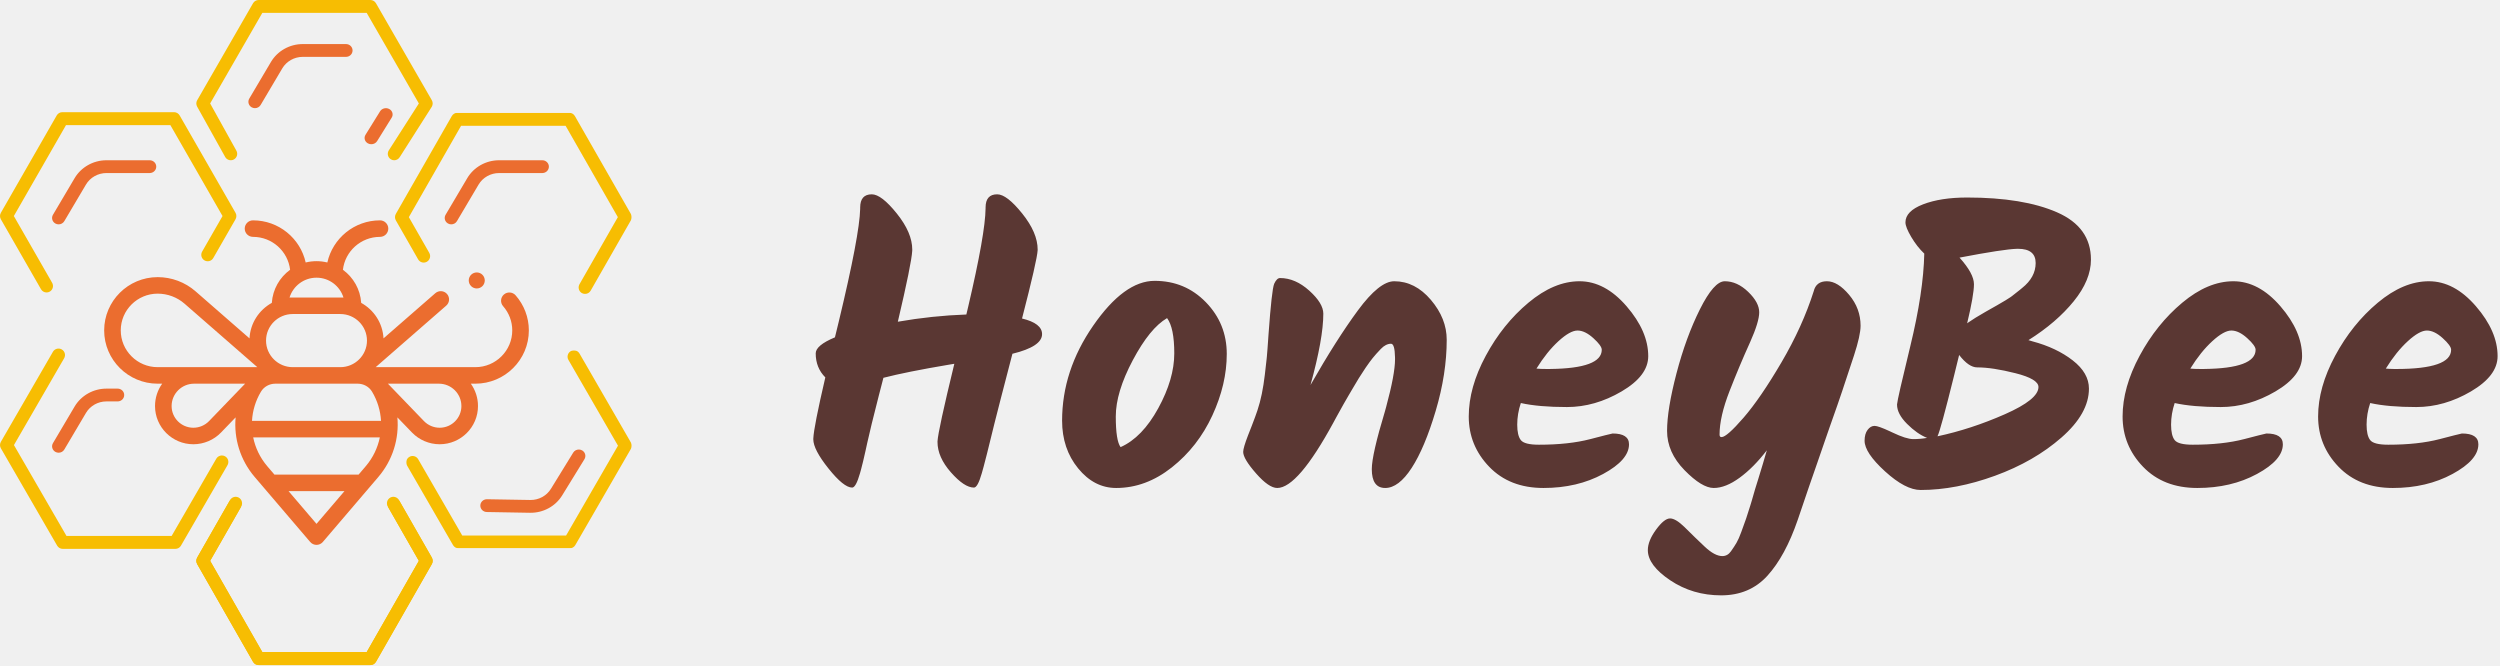
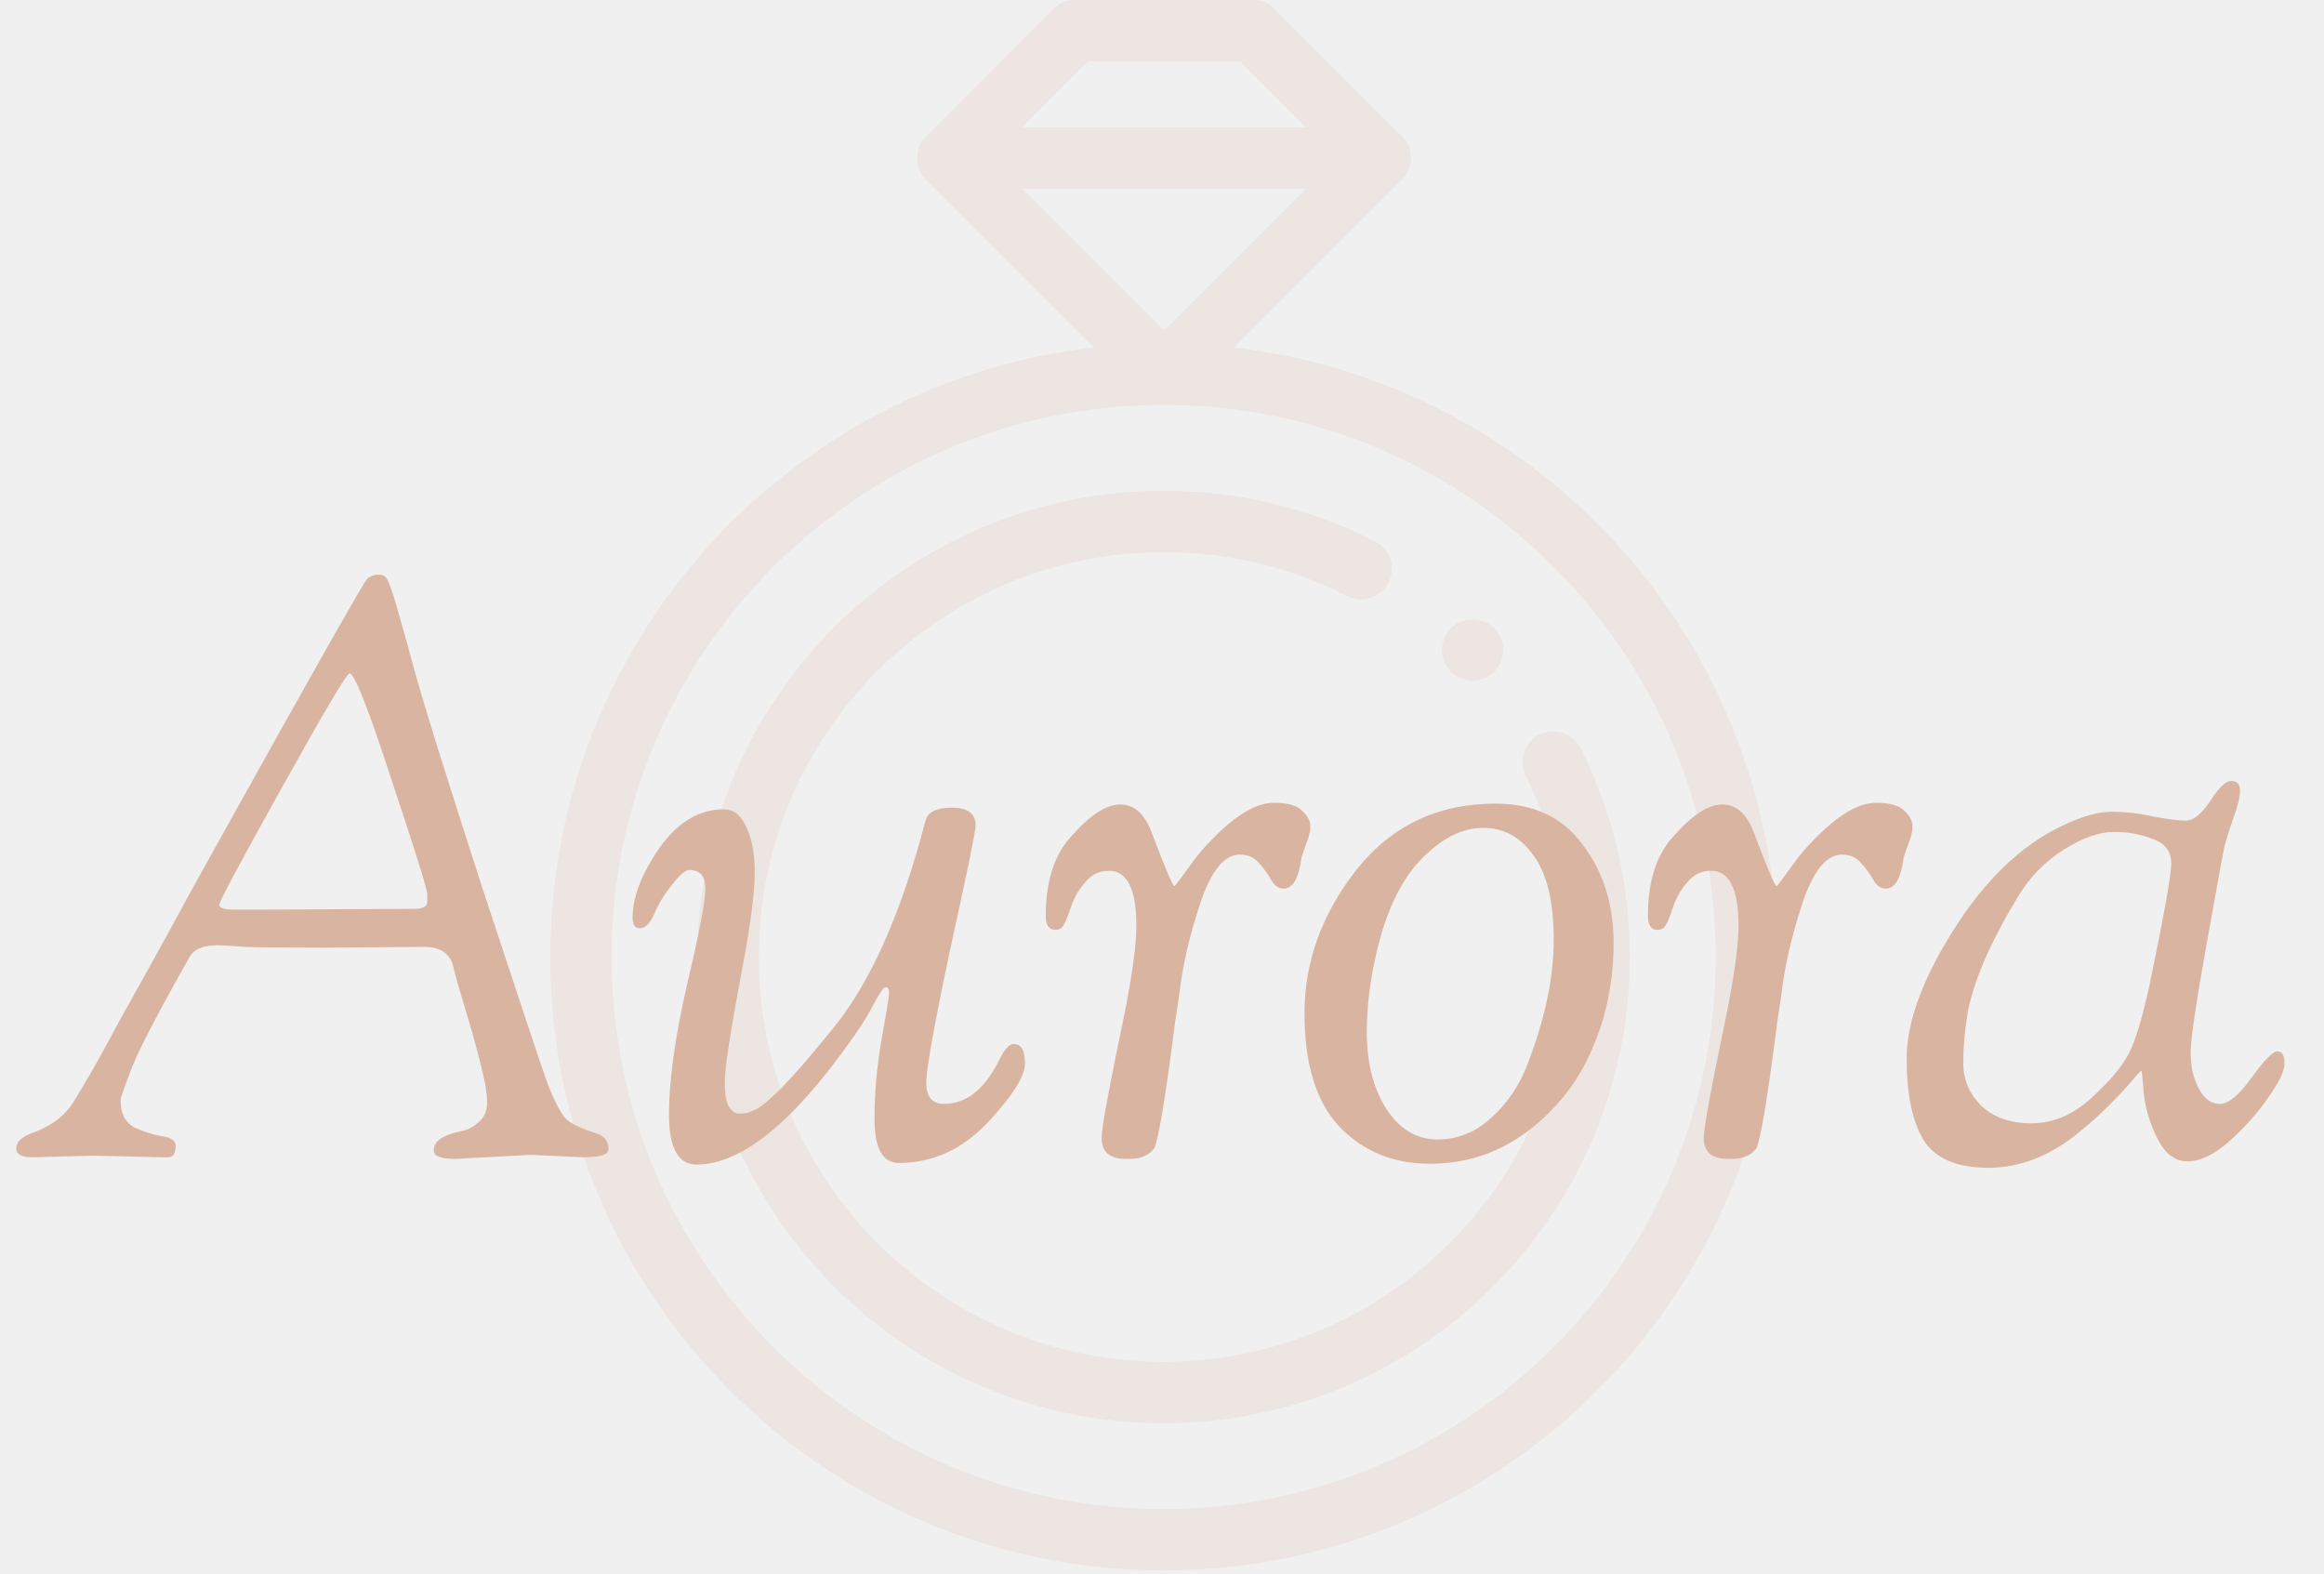
- <svg xmlns="http://www.w3.org/2000/svg" xmlns:xlink="http://www.w3.org/1999/xlink" width="624px" height="166px" viewBox="0 0 624 166" version="1.1">
-   <defs>
-     <polygon id="path-1" points="0.395 0.435 56.681 0.435 56.681 49.86 0.395 49.86" />
-     <polygon id="path-3" points="0.588 0.151 59.672 0.151 59.672 45.37 0.588 45.37" />
-   </defs>
-   <g id="Page-1" stroke="none" stroke-width="1" fill="none" fill-rule="evenodd">
-     <g id="Group-33-Copy-3">
-       <g id="Group">
-         <path d="M97.596,39.785 C96.828,39.341 96.567,38.359 97.01,37.59 L104.546,25.824 L91.524,3.214 L65.477,3.214 L52.453,25.824 L58.99,37.59 C59.432,38.359 59.171,39.341 58.403,39.785 C57.637,40.228 56.656,39.965 56.214,39.197 L49.215,26.628 C48.928,26.131 48.928,25.519 49.215,25.021 L63.163,0.803 C63.45,0.305 63.979,0 64.551,0 L92.449,0 C93.021,0 93.55,0.305 93.837,0.803 L107.786,25.021 C108.071,25.519 108.071,26.131 107.786,26.628 L99.786,39.197 C99.489,39.712 98.951,40 98.396,40 C98.125,40 97.85,39.931 97.596,39.785 Z" id="Fill-1" fill="#F7BD02" />
-         <path d="M63.634,27 C63.358,27 63.077,26.931 62.818,26.786 C62.035,26.346 61.768,25.369 62.22,24.606 L67.622,15.475 C69.254,12.714 72.297,11 75.563,11 L86.364,11 C87.267,11 88,11.714 88,12.596 C88,13.478 87.267,14.193 86.364,14.193 L75.563,14.193 C73.463,14.193 71.505,15.294 70.455,17.071 L65.052,26.202 C64.75,26.714 64.2,27 63.634,27" id="Fill-3" fill="#EB6D2F" />
-         <path d="M92.449,166 L64.551,166 C63.978,166 63.449,165.692 63.162,165.191 L49.214,140.795 C48.929,140.294 48.929,139.677 49.214,139.177 L57.235,125.147 C57.678,124.373 58.654,124.106 59.425,124.555 C60.191,125.001 60.454,125.992 60.012,126.766 L52.454,139.986 L65.476,162.763 L91.524,162.763 L104.546,139.986 L96.794,126.429 C96.352,125.654 96.615,124.665 97.381,124.218 C98.147,123.77 99.128,124.035 99.571,124.81 L107.786,139.177 C108.071,139.677 108.071,140.294 107.786,140.795 L93.837,165.191 C93.55,165.692 93.021,166 92.449,166" id="Fill-5" fill="#F7BD02" />
-         <path d="M92.677,36 C92.393,36 92.103,35.933 91.839,35.791 C91.036,35.359 90.762,34.403 91.225,33.657 L94.868,27.782 C95.331,27.034 96.358,26.778 97.16,27.21 C97.964,27.642 98.237,28.598 97.776,29.345 L94.131,35.219 C93.821,35.72 93.257,36 92.677,36" id="Fill-7" fill="#EB6D2F" />
-         <path d="M14.634,56 C14.358,56 14.077,55.931 13.818,55.786 C13.035,55.346 12.768,54.37 13.22,53.606 L18.622,44.473 C20.254,41.713 23.297,40 26.563,40 L37.364,40 C38.267,40 39,40.714 39,41.596 C39,42.478 38.267,43.193 37.364,43.193 L26.563,43.193 C24.463,43.193 22.505,44.294 21.455,46.069 L16.052,55.202 C15.75,55.714 15.2,56 14.634,56" id="Fill-9" fill="#EB6D2F" />
-         <g id="Group-13" transform="translate(101, 87)">
-           <mask id="mask-2" fill="white">
-             <use xlink:href="#path-1" />
-           </mask>
-           <g id="Clip-12" />
-           <path d="M41.212,49.86 L13.461,49.86 C12.891,49.86 12.364,49.557 12.079,49.063 L0.609,29.207 C0.169,28.443 0.429,27.469 1.193,27.028 C1.953,26.588 2.929,26.849 3.371,27.613 L14.381,46.672 L40.292,46.672 L53.247,24.245 L40.874,2.827 C40.434,2.063 40.695,1.09 41.458,0.65 C42.221,0.207 43.196,0.471 43.637,1.233 L56.469,23.448 C56.753,23.942 56.753,24.55 56.469,25.042 L42.593,49.063 C42.308,49.557 41.781,49.86 41.212,49.86" id="Fill-11" fill="#F7BD02" mask="url(#mask-2)" />
-         </g>
-         <path d="M120.818,127.786 C120.035,127.345 119.768,126.368 120.22,125.605 L125.622,116.473 C127.254,113.713 130.297,112 133.561,112 L144.364,112 C145.267,112 146,112.714 146,113.596 C146,114.478 145.267,115.193 144.364,115.193 L133.561,115.193 C131.461,115.193 129.505,116.295 128.455,118.07 L123.052,127.202 C122.75,127.714 122.2,128 121.634,128 C121.358,128 121.075,127.931 120.818,127.786 Z" id="Fill-16" fill="#EB6D2F" transform="translate(133, 120) rotate(-179) translate(-133, -120) " />
-         <path d="M13.818,112.786 C13.035,112.346 12.768,111.369 13.22,110.606 L18.622,101.475 C20.254,98.714 23.297,97 26.563,97 L29.364,97 C30.267,97 31,97.714 31,98.596 C31,99.478 30.267,100.193 29.364,100.193 L26.563,100.193 C24.463,100.193 22.505,101.294 21.455,103.071 L16.052,112.202 C15.75,112.714 15.2,113 14.634,113 C14.358,113 14.077,112.931 13.818,112.786 Z" id="Fill-18" fill="#EB6D2F" />
-         <g id="Group-22" transform="translate(98, 28)">
-           <mask id="mask-4" fill="white">
-             <use xlink:href="#path-3" />
-           </mask>
-           <g id="Clip-21" />
-           <path d="M48.031,45.37 C47.759,45.37 47.483,45.301 47.23,45.153 C46.461,44.706 46.199,43.715 46.642,42.939 L56.214,26.199 L43.173,3.393 L17.089,3.393 L4.048,26.199 L9.145,35.113 C9.588,35.889 9.326,36.879 8.557,37.328 C7.785,37.774 6.807,37.508 6.364,36.734 L0.804,27.009 C0.516,26.507 0.516,25.89 0.804,25.389 L14.773,0.962 C15.058,0.461 15.59,0.151 16.163,0.151 L44.099,0.151 C44.674,0.151 45.204,0.461 45.489,0.962 L59.458,25.389 C59.744,25.89 59.744,26.507 59.458,27.009 L49.422,44.56 C49.125,45.08 48.586,45.37 48.031,45.37" id="Fill-20" fill="#F7BD02" mask="url(#mask-4)" />
-         </g>
-         <path d="M112.634,56 C112.358,56 112.075,55.931 111.818,55.786 C111.035,55.346 110.768,54.369 111.22,53.606 L116.622,44.475 C118.254,41.714 121.297,40 124.561,40 L135.364,40 C136.267,40 137,40.715 137,41.596 C137,42.478 136.267,43.193 135.364,43.193 L124.561,43.193 C122.461,43.193 120.505,44.296 119.455,46.071 L114.052,55.202 C113.75,55.714 113.2,56 112.634,56" id="Fill-23" fill="#EB6D2F" />
-         <path d="M92.449,166 L64.551,166 C63.978,166 63.449,165.692 63.162,165.191 L49.214,140.795 C48.929,140.294 48.929,139.677 49.214,139.177 L57.428,124.81 C57.87,124.035 58.848,123.77 59.619,124.218 C60.385,124.665 60.648,125.654 60.206,126.429 L52.454,139.986 L65.476,162.763 L91.524,162.763 L104.546,139.986 L96.988,126.766 C96.546,125.992 96.807,125.001 97.575,124.555 C98.341,124.106 99.321,124.373 99.765,125.147 L107.786,139.177 C108.071,139.677 108.071,140.294 107.786,140.795 L93.837,165.191 C93.55,165.692 93.021,166 92.449,166" id="Fill-25" fill="#F7BD02" />
-         <path d="M43.768,137 L15.666,137 C15.088,137 14.555,136.694 14.266,136.194 L0.216,111.894 C-0.072,111.395 -0.072,110.781 0.216,110.281 L13.21,87.808 C13.656,87.037 14.639,86.769 15.416,87.218 C16.188,87.663 16.452,88.648 16.008,89.42 L3.479,111.087 L16.598,133.775 L42.837,133.775 L53.987,114.494 C54.432,113.722 55.417,113.457 56.193,113.902 C56.964,114.349 57.229,115.334 56.784,116.106 L45.167,136.194 C44.878,136.694 44.345,137 43.768,137" id="Fill-27" fill="#F7BD02" />
-         <path d="M11.626,73 C11.071,73 10.532,72.711 10.236,72.194 L0.214,54.728 C-0.071,54.228 -0.071,53.614 0.214,53.115 L14.163,28.806 C14.448,28.308 14.977,28 15.551,28 L43.448,28 C44.02,28 44.55,28.308 44.836,28.806 L58.785,53.115 C59.072,53.614 59.072,54.228 58.785,54.728 L53.232,64.405 C52.788,65.176 51.81,65.441 51.042,64.997 C50.275,64.55 50.013,63.565 50.456,62.792 L55.545,53.922 L42.523,31.226 L16.476,31.226 L3.454,53.922 L13.012,70.581 C13.455,71.353 13.193,72.339 12.425,72.784 C12.172,72.931 11.896,73 11.626,73" id="Fill-31" fill="#F7BD02" />
-       </g>
-       <g id="bee" transform="translate(26, 55)" fill="#EB6D2F" fill-rule="nonzero">
-         <path d="M106,27.469 C106,24.242 104.825,21.13 102.691,18.707 C101.937,17.85 100.629,17.765 99.769,18.515 C98.909,19.266 98.823,20.569 99.577,21.425 C101.049,23.096 101.859,25.243 101.859,27.469 C101.859,32.528 97.727,36.643 92.647,36.643 L67.772,36.643 L85.381,21.285 C86.242,20.535 86.328,19.233 85.575,18.376 C84.822,17.52 83.514,17.433 82.653,18.184 L69.724,29.459 C69.529,25.645 67.328,22.349 64.154,20.599 C63.935,17.209 62.188,14.229 59.592,12.335 C60.126,7.719 64.072,4.123 68.847,4.123 C69.991,4.123 70.918,3.2 70.918,2.062 C70.918,0.923 69.991,0 68.847,0 C62.42,0 57.034,4.51 55.705,10.518 C54.838,10.302 53.933,10.186 53,10.186 C52.068,10.186 51.162,10.302 50.296,10.518 C48.966,4.51 43.58,0 37.153,0 C36.01,0 35.083,0.923 35.083,2.062 C35.083,3.2 36.01,4.123 37.153,4.123 C41.929,4.123 45.875,7.719 46.409,12.335 C43.812,14.229 42.065,17.209 41.846,20.599 C38.672,22.35 36.471,25.645 36.276,29.459 L22.806,17.711 C20.189,15.429 16.832,14.172 13.353,14.172 C5.99,14.172 0,20.137 0,27.469 C0,34.801 5.99,40.766 13.353,40.766 L14.478,40.766 C13.356,42.348 12.694,44.276 12.694,46.355 C12.694,51.611 16.987,55.886 22.264,55.886 C24.857,55.886 27.374,54.818 29.169,52.955 L32.812,49.176 C32.342,54.447 33.958,59.826 37.561,64.044 L51.423,80.274 C51.817,80.735 52.393,81 53,81 C53.607,81 54.184,80.735 54.577,80.274 L68.439,64.044 C72.042,59.826 73.658,54.447 73.188,49.176 L76.831,52.955 C78.626,54.818 81.143,55.886 83.736,55.886 C89.013,55.886 93.307,51.611 93.307,46.355 C93.307,44.275 92.645,42.348 91.523,40.766 L92.647,40.766 C100.01,40.766 106,34.801 106,27.469 Z M63.285,40.766 C64.758,40.766 66.129,41.531 66.865,42.762 C68.221,45.031 68.959,47.535 69.102,50.054 L36.898,50.054 C37.041,47.535 37.779,45.031 39.135,42.762 C39.871,41.531 41.243,40.766 42.715,40.766 L63.285,40.766 L63.285,40.766 Z M46.271,19.258 C47.158,16.395 49.839,14.31 53,14.31 C56.161,14.31 58.842,16.395 59.728,19.258 L46.271,19.258 Z M47.062,23.381 L58.938,23.381 C62.61,23.381 65.597,26.355 65.597,30.012 C65.597,33.668 62.61,36.643 58.938,36.643 L47.062,36.643 C43.39,36.643 40.403,33.668 40.403,30.012 C40.403,26.356 43.39,23.381 47.062,23.381 Z M4.141,27.469 C4.141,22.411 8.273,18.295 13.353,18.295 C15.828,18.295 18.216,19.19 20.077,20.813 L38.228,36.643 L13.353,36.643 C8.273,36.643 4.141,32.528 4.141,27.469 Z M26.182,50.1 C25.163,51.157 23.735,51.763 22.264,51.763 C19.27,51.763 16.834,49.337 16.834,46.355 C16.834,43.274 19.352,40.766 22.447,40.766 L35.178,40.766 L26.182,50.1 Z M53,75.756 L46.024,67.589 L59.976,67.589 L53,75.756 Z M65.285,61.373 L63.498,63.465 L42.502,63.465 L40.715,61.373 C38.908,59.257 37.728,56.774 37.196,54.177 L68.804,54.177 C68.272,56.774 67.092,59.257 65.285,61.373 Z M89.166,46.355 C89.166,49.337 86.73,51.763 83.736,51.763 C82.265,51.763 80.837,51.157 79.818,50.1 L70.822,40.766 L83.553,40.766 C86.648,40.766 89.166,43.274 89.166,46.355 Z" id="XMLID_503_" />
-         <path d="M93,17 C93.528,17 94.042,16.786 94.414,16.414 C94.788,16.042 95,15.526 95,15 C95,14.474 94.788,13.958 94.414,13.586 C94.042,13.214 93.528,13 93,13 C92.474,13 91.958,13.214 91.586,13.586 C91.214,13.958 91,14.474 91,15 C91,15.526 91.214,16.042 91.586,16.414 C91.958,16.786 92.474,17 93,17 Z" id="XMLID_1014_" />
-       </g>
-       <path d="M212.7,121.7 C211.3,121.7 209.333,120.117 206.8,116.95 C204.267,113.783 203,111.35 203,109.65 L203.005,109.434 C203.08,107.541 204.078,102.463 206,94.2 C204.4,92.6 203.6,90.6 203.6,88.2 C203.6,86.867 205.2,85.533 208.4,84.2 L209.38,80.172 C212.822,65.857 214.594,56.527 214.695,52.181 L214.7,51.8 C214.7,49.6 215.667,48.5 217.6,48.5 C219.2,48.5 221.283,50.1 223.85,53.3 C226.417,56.5 227.7,59.5 227.7,62.3 L227.69,62.619 C227.57,64.743 226.374,70.637 224.1,80.3 C229.833,79.3 235.533,78.7 241.2,78.5 L241.668,76.524 C244.505,64.437 245.949,56.27 245.999,52.024 L246,51.8 C246,49.6 246.967,48.5 248.9,48.5 C250.5,48.5 252.583,50.1 255.15,53.3 C257.717,56.5 259,59.5 259,62.3 L258.995,62.46 C258.909,64.101 257.61,69.78 255.1,79.5 C258.433,80.3 260.1,81.6 260.1,83.4 C260.1,85.467 257.633,87.1 252.7,88.3 L249.725,99.763 C249.072,102.297 248.564,104.291 248.201,105.743 L246.35,113.25 L246.35,113.25 C246.075,114.375 245.791,115.472 245.497,116.541 L245.043,118.165 C244.367,120.522 243.719,121.7 243.1,121.7 C241.5,121.7 239.583,120.433 237.35,117.9 C235.117,115.367 234,112.833 234,110.3 L234.004,110.145 C234.09,108.416 235.489,101.967 238.2,90.8 L236.738,91.044 C229.779,92.217 224.367,93.302 220.5,94.3 L219.344,98.77 C217.959,104.169 216.995,108.117 216.451,110.613 L216.016,112.608 C215.587,114.54 215.223,116.055 214.924,117.154 L214.643,118.165 C213.967,120.522 213.319,121.7 212.7,121.7 Z M279.7,111.6 C283.3,110 286.433,106.767 289.1,101.9 C291.767,97.033 293.1,92.467 293.1,88.2 C293.1,83.933 292.5,81 291.3,79.4 C288.433,81.067 285.583,84.567 282.75,89.9 C279.917,95.233 278.5,99.917 278.5,103.95 C278.5,107.983 278.9,110.533 279.7,111.6 Z M265.1,105 C265.1,96.667 267.683,88.767 272.85,81.3 C278.017,73.833 283.133,70.1 288.2,70.1 C293.267,70.1 297.533,71.883 301,75.45 C304.467,79.017 306.2,83.317 306.2,88.35 C306.2,93.383 305,98.5 302.6,103.7 C300.2,108.9 296.833,113.217 292.5,116.65 C288.167,120.083 283.533,121.8 278.6,121.8 C274.933,121.8 271.767,120.167 269.1,116.9 C266.433,113.633 265.1,109.667 265.1,105 Z M348,70.2 C351.467,70.2 354.517,71.75 357.15,74.85 C359.783,77.95 361.1,81.267 361.1,84.8 C361.1,90.467 360.183,96.383 358.35,102.55 C356.517,108.717 354.517,113.467 352.35,116.8 C350.183,120.133 347.983,121.8 345.75,121.8 C343.517,121.8 342.4,120.233 342.4,117.1 C342.4,114.7 343.5,109.867 345.7,102.6 L345.994,101.528 C347.465,96.085 348.2,92.142 348.2,89.7 L348.195,89.163 C348.151,86.921 347.819,85.8 347.2,85.8 C346.333,85.8 345.483,86.233 344.65,87.1 C343.817,87.967 343.133,88.733 342.6,89.4 C342.126,89.993 341.586,90.73 340.98,91.612 L340.75,91.95 C340.15,92.836 339.623,93.648 339.17,94.387 L337.704,96.843 L337.704,96.843 L336.608,98.702 C336.113,99.547 335.692,100.277 335.344,100.893 L333.824,103.63 C333.688,103.877 333.547,104.133 333.4,104.4 L332.856,105.408 C326.915,116.336 322.229,121.8 318.8,121.8 C317.4,121.8 315.633,120.583 313.5,118.15 C311.367,115.717 310.3,113.933 310.3,112.8 C310.3,112.13 310.703,110.752 311.509,108.666 L312.425,106.331 C313.05,104.719 313.525,103.425 313.85,102.45 C314.283,101.15 314.65,99.767 314.95,98.3 C315.25,96.833 315.5,95.25 315.7,93.55 L316.15,89.6 L316.15,89.6 L316.212,88.976 C316.262,88.441 316.315,87.79 316.372,87.022 L316.632,83.338 C317.165,75.993 317.63,71.833 318.026,70.856 L318.05,70.8 C318.483,69.867 318.967,69.4 319.5,69.4 C322.033,69.4 324.467,70.45 326.8,72.55 C329.133,74.65 330.3,76.567 330.3,78.3 C330.3,82.433 329.233,88.367 327.1,96.1 C331.433,88.5 335.383,82.283 338.95,77.45 C342.517,72.617 345.533,70.2 348,70.2 Z M411.4,88.9 C411.4,92.167 409.183,95.1 404.75,97.7 C400.317,100.3 395.767,101.6 391.1,101.6 C386.433,101.6 382.6,101.267 379.6,100.6 C379,102.4 378.7,104.2 378.7,106 C378.7,107.8 379,109.083 379.6,109.85 C380.2,110.617 381.7,111 384.1,111 C389.1,111 393.383,110.533 396.95,109.6 L400.646,108.643 C401.807,108.348 402.425,108.2 402.5,108.2 C405.233,108.2 406.6,109.1 406.6,110.9 C406.6,113.5 404.45,115.967 400.15,118.3 C395.85,120.633 390.883,121.8 385.25,121.8 C379.617,121.8 375.1,120.033 371.7,116.5 C368.3,112.967 366.6,108.783 366.6,103.95 C366.6,99.117 368.017,94.067 370.85,88.8 C373.683,83.533 377.233,79.117 381.5,75.55 C385.767,71.983 390.017,70.2 394.25,70.2 C398.483,70.2 402.4,72.283 406,76.45 C409.6,80.617 411.4,84.767 411.4,88.9 Z M399.8,87.3 C399.8,86.633 399.1,85.667 397.7,84.4 C396.3,83.133 394.983,82.5 393.75,82.5 C392.517,82.5 390.933,83.383 389,85.15 C387.067,86.917 385.233,89.2 383.5,92 C384.1,92.067 384.967,92.1 386.1,92.1 L386.998,92.095 C395.533,91.992 399.8,90.393 399.8,87.3 Z M456,70.2 C457.8,70.2 459.65,71.333 461.55,73.6 C463.45,75.867 464.4,78.433 464.4,81.3 C464.4,82.9 463.847,85.391 462.741,88.773 L460.254,96.277 L459.852,97.501 C459.506,98.545 459.075,99.804 458.559,101.278 L456.705,106.543 C456.323,107.634 455.958,108.686 455.609,109.698 L453.578,115.579 L451.552,121.41 C450.524,124.385 449.573,127.182 448.7,129.8 C446.633,135.8 444.117,140.433 441.15,143.7 C438.183,146.967 434.333,148.6 429.6,148.6 C424.867,148.6 420.633,147.35 416.9,144.85 C413.167,142.35 411.3,139.833 411.3,137.3 C411.3,135.767 411.983,134.067 413.35,132.2 C414.717,130.333 415.883,129.4 416.85,129.4 C417.768,129.4 418.957,130.107 420.417,131.521 L420.65,131.75 C422.217,133.317 423.833,134.883 425.5,136.45 C427.167,138.017 428.633,138.8 429.9,138.8 C430.767,138.8 431.483,138.4 432.05,137.6 C432.617,136.8 433.083,136.083 433.45,135.45 C433.817,134.817 434.2,133.95 434.6,132.85 L435.7,129.8 L435.888,129.261 C436.181,128.408 436.518,127.355 436.9,126.1 L437.238,124.981 C437.563,123.894 437.85,122.9 438.1,122 L438.806,119.741 C439.64,117.047 440.371,114.6 441,112.4 C438.8,115.267 436.533,117.55 434.2,119.25 C431.867,120.95 429.717,121.8 427.75,121.8 C425.783,121.8 423.35,120.317 420.45,117.35 C417.55,114.383 416.1,111.117 416.1,107.55 C416.1,103.983 416.883,99.2 418.45,93.2 C420.017,87.2 421.967,81.867 424.3,77.2 C426.633,72.533 428.7,70.2 430.5,70.2 C432.567,70.2 434.517,71.083 436.35,72.85 C438.183,74.617 439.1,76.317 439.1,77.95 C439.1,79.523 438.343,82.008 436.828,85.404 L436.65,85.8 C435.017,89.4 433.367,93.333 431.7,97.6 C430.033,101.867 429.2,105.5 429.2,108.5 C429.2,108.9 429.367,109.1 429.7,109.1 C430.567,109.1 432.4,107.483 435.2,104.25 C438,101.017 441.15,96.417 444.65,90.45 C448.15,84.483 450.833,78.567 452.7,72.7 C453.1,71.033 454.2,70.2 456,70.2 Z M491,49.3 C500.333,49.3 507.817,50.533 513.45,53 C519.083,55.467 521.9,59.4 521.9,64.8 C521.9,68.2 520.467,71.667 517.6,75.2 C514.733,78.733 510.967,81.967 506.3,84.9 L507.3,85.2 C511.3,86.267 514.65,87.85 517.35,89.95 C520.05,92.05 521.4,94.4 521.4,97 C521.4,101.133 519.117,105.2 514.55,109.2 C509.983,113.2 504.45,116.383 497.95,118.75 C491.45,121.117 485.267,122.3 479.4,122.3 C476.867,122.3 473.9,120.75 470.5,117.65 C467.1,114.55 465.4,112 465.4,110 C465.4,108.867 465.65,107.967 466.15,107.3 C466.65,106.633 467.233,106.3 467.9,106.3 C468.509,106.3 469.798,106.759 471.769,107.676 L472.35,107.95 C474.65,109.05 476.383,109.6 477.55,109.6 C478.717,109.6 479.867,109.5 481,109.3 C479.333,108.633 477.667,107.467 476,105.8 C474.333,104.133 473.5,102.533 473.5,101 L473.504,100.914 C473.579,99.988 474.677,95.166 476.8,86.45 C479,77.417 480.167,69.7 480.3,63.3 C479.1,62.167 478.017,60.783 477.05,59.15 C476.083,57.517 475.6,56.3 475.6,55.5 C475.6,53.633 477.067,52.133 480,51 C482.933,49.867 486.6,49.3 491,49.3 Z M557.45,70.2 C561.683,70.2 565.6,72.283 569.2,76.45 C572.8,80.617 574.6,84.767 574.6,88.9 C574.6,92.167 572.383,95.1 567.95,97.7 C563.517,100.3 558.967,101.6 554.3,101.6 C549.633,101.6 545.8,101.267 542.8,100.6 C542.2,102.4 541.9,104.2 541.9,106 C541.9,107.8 542.2,109.083 542.8,109.85 C543.4,110.617 544.9,111 547.3,111 C552.3,111 556.583,110.533 560.15,109.6 L563.846,108.643 C565.007,108.348 565.625,108.2 565.7,108.2 C568.433,108.2 569.8,109.1 569.8,110.9 C569.8,113.5 567.65,115.967 563.35,118.3 C559.05,120.633 554.083,121.8 548.45,121.8 C542.817,121.8 538.3,120.033 534.9,116.5 C531.5,112.967 529.8,108.783 529.8,103.95 C529.8,99.117 531.217,94.067 534.05,88.8 C536.883,83.533 540.433,79.117 544.7,75.55 C548.967,71.983 553.217,70.2 557.45,70.2 Z M606.25,70.2 C610.483,70.2 614.4,72.283 618,76.45 C621.6,80.617 623.4,84.767 623.4,88.9 C623.4,92.167 621.183,95.1 616.75,97.7 C612.317,100.3 607.767,101.6 603.1,101.6 C598.433,101.6 594.6,101.267 591.6,100.6 C591,102.4 590.7,104.2 590.7,106 C590.7,107.8 591,109.083 591.6,109.85 C592.2,110.617 593.7,111 596.1,111 C601.1,111 605.383,110.533 608.95,109.6 L612.646,108.643 C613.807,108.348 614.425,108.2 614.5,108.2 C617.233,108.2 618.6,109.1 618.6,110.9 C618.6,113.5 616.45,115.967 612.15,118.3 C607.85,120.633 602.883,121.8 597.25,121.8 C591.617,121.8 587.1,120.033 583.7,116.5 C580.3,112.967 578.6,108.783 578.6,103.95 C578.6,99.117 580.017,94.067 582.85,88.8 C585.683,83.533 589.233,79.117 593.5,75.55 C597.767,71.983 602.017,70.2 606.25,70.2 Z M489,88.6 L487.719,93.823 C485.482,102.856 484.109,107.882 483.6,108.9 C489.2,107.7 494.8,105.867 500.4,103.4 C506,100.933 508.8,98.667 508.8,96.6 C508.8,95.267 506.883,94.117 503.05,93.15 C499.217,92.183 496.033,91.7 493.5,91.7 C492.1,91.7 490.6,90.667 489,88.6 Z M556.95,82.5 C555.717,82.5 554.133,83.383 552.2,85.15 C550.267,86.917 548.433,89.2 546.7,92 C547.3,92.067 548.167,92.1 549.3,92.1 L550.198,92.095 C558.733,91.992 563,90.393 563,87.3 C563,86.633 562.3,85.667 560.9,84.4 C559.5,83.133 558.183,82.5 556.95,82.5 Z M605.75,82.5 C604.517,82.5 602.933,83.383 601,85.15 C599.067,86.917 597.233,89.2 595.5,92 C595.98,92.053 596.631,92.085 597.452,92.096 L597.452,92.096 L598.1,92.1 C607.233,92.1 611.8,90.5 611.8,87.3 C611.8,86.633 611.1,85.667 609.7,84.4 C608.3,83.133 606.983,82.5 605.75,82.5 Z M503.7,62.1 L503.408,62.104 C501.195,62.167 496.426,62.899 489.1,64.3 C491.5,66.967 492.7,69.183 492.7,70.95 C492.7,72.717 492.133,75.967 491,80.7 L491.327,80.461 C492.261,79.799 493.678,78.923 495.58,77.835 L498.492,76.185 C500.199,75.208 501.318,74.53 501.85,74.15 L502.221,73.879 C502.743,73.49 503.376,72.99 504.121,72.379 L504.7,71.9 C506.967,70.1 508.1,68.017 508.1,65.65 C508.1,63.283 506.633,62.1 503.7,62.1 Z" id="HoneyBee" fill="#5A3733" fill-rule="nonzero" />
-     </g>
-   </g>
+ <svg xmlns="http://www.w3.org/2000/svg" width="718" height="486" viewBox="0 0 718 486" fill="none">
+   <path d="M488.323 231.162C485.977 226.483 480.286 224.591 475.606 226.937C470.928 229.282 469.036 234.975 471.382 239.653C480.132 257.111 484.569 275.94 484.569 295.62C484.569 364.584 428.463 420.69 359.499 420.69C290.536 420.69 234.429 364.584 234.429 295.62C234.429 226.656 290.536 170.549 359.499 170.549C379.466 170.549 398.543 175.11 416.2 184.108C420.861 186.482 426.567 184.63 428.944 179.967C431.319 175.305 429.466 169.6 424.803 167.223C404.456 156.856 382.486 151.599 359.499 151.599C280.086 151.599 215.479 216.206 215.479 295.62C215.479 375.034 280.086 439.64 359.499 439.64C438.913 439.64 503.519 375.033 503.519 295.62C503.519 272.965 498.406 251.279 488.323 231.162Z" fill="#D9B5A1" fill-opacity="0.18" />
+   <path d="M381.24 107.374L433.136 55.478C436.836 51.778 436.836 45.779 433.136 42.078L393.833 2.775C392.055 0.999 389.646 0 387.133 0H332.108C329.595 0 327.185 0.999 325.408 2.775C325.408 2.775 285.303 42.95 284.926 43.514C282.414 47.273 282.907 52.282 286.104 55.479L337.975 107.35C243.584 118.072 170 198.407 170 295.62C170 400.11 255.01 485.12 359.5 485.12C463.99 485.12 549 400.11 549 295.62C549 198.482 475.529 118.195 381.24 107.374ZM359.62 102.195L315.678 58.253H403.561L359.62 102.195ZM336.032 18.95H383.207L403.561 39.303H315.678L336.032 18.95ZM359.5 466.17C265.459 466.17 188.95 389.661 188.95 295.62C188.95 201.579 265.459 125.07 359.5 125.07C453.541 125.07 530.05 201.579 530.05 295.62C530.05 389.661 453.541 466.17 359.5 466.17Z" fill="#D9B5A1" fill-opacity="0.18" />
+   <path d="M454.952 210.269C457.443 210.269 459.888 209.265 461.649 207.493C463.412 205.731 464.427 203.286 464.427 200.794C464.427 198.302 463.413 195.858 461.649 194.096C459.888 192.333 457.443 191.319 454.952 191.319C452.449 191.319 450.015 192.333 448.253 194.096C446.49 195.858 445.477 198.302 445.477 200.794C445.477 203.286 446.489 205.731 448.253 207.493C450.015 209.265 452.459 210.269 454.952 210.269Z" fill="#D9B5A1" fill-opacity="0.18" />
+   <path d="M28.75 357L10 357.5C6.667 357.5 5 356.583 5 354.75C5 352.583 7.083 350.833 11.25 349.5C16.25 347.5 20 344.583 22.5 340.75C26.5 334.25 29.833 328.5 32.5 323.5C35.167 318.5 38 313.333 41 308C44 302.667 47.833 295.75 52.5 287.25C57.167 278.583 62.167 269.5 67.5 260C97.167 206.667 112.5 179.583 113.5 178.75C114.5 177.917 115.667 177.5 117 177.5C118.333 177.5 119.25 178.083 119.75 179.25C120.417 180.417 121.417 183.333 122.75 188C124.083 192.667 125 195.917 125.5 197.75L127.75 206C130.75 217 137.917 240 149.25 275C160.75 309.833 167.417 329.833 169.25 335C171.25 340 173 343.417 174.5 345.25C176 346.917 179.167 348.5 184 350C186.667 350.833 188 352.5 188 355C188 356.667 185.417 357.5 180.25 357.5L164 356.75L140.75 358C136.25 358 134 357.167 134 355.5C134 353.833 134.833 352.5 136.5 351.5C138.333 350.5 140.25 349.833 142.25 349.5C144.25 349.167 146.083 348.25 147.75 346.75C149.583 345.25 150.5 343.167 150.5 340.5C150.5 337.833 149.833 333.917 148.5 328.75C147.167 323.417 145.583 317.75 143.75 311.75C141.917 305.75 140.667 301.333 140 298.5C139 294.5 136 292.5 131 292.5L100.75 292.75C88.083 292.75 79.667 292.667 75.5 292.5C71.333 292.167 68.583 292 67.25 292C62.75 292 59.833 293.25 58.5 295.75C49.167 312.25 43.25 323.583 40.75 329.75C38.417 335.917 37.25 339.25 37.25 339.75C37.25 343.917 38.667 346.75 41.5 348.25C44.333 349.583 47.167 350.5 50 351C52.833 351.333 54.25 352.333 54.25 354C54.25 356.333 53.5 357.5 52 357.5H50.5L28.75 357ZM80.25 281L128 280.75C130.333 280.75 131.667 280.167 132 279C132 278.5 132 277.583 132 276.25C132 274.75 128.333 263 121 241C113.833 219 109.5 208 108 208C107.167 208 100.25 219.667 87.25 243C74.25 266.333 67.75 278.5 67.75 279.5C67.75 280.5 69.333 281 72.5 281H80.25ZM195.43 283.5C195.43 277.167 198.18 270 203.68 262C209.346 254 216.013 250 223.68 250C226.346 250 228.43 251.417 229.93 254.25C232.096 257.917 233.18 263.083 233.18 269.75C233.18 276.25 231.596 287.667 228.43 304C225.43 320.167 223.93 330.25 223.93 334.25C223.93 338.25 224.43 340.917 225.43 342.25C226.43 343.417 227.346 344 228.18 344C229.18 344 230.096 343.917 230.93 343.75C231.93 343.417 232.93 343 233.93 342.5C234.93 341.833 235.846 341.167 236.68 340.5C237.513 339.833 238.513 338.917 239.68 337.75C241.013 336.583 242.013 335.583 242.68 334.75C243.513 333.917 244.596 332.75 245.93 331.25C247.43 329.583 248.596 328.25 249.43 327.25C251.93 324.25 254.43 321.25 256.93 318.25C268.763 303.917 278.43 282.333 285.93 253.5C286.596 250.833 289.346 249.5 294.18 249.5C299.013 249.5 301.43 251.333 301.43 255C301.43 256.667 298.846 269.25 293.68 292.75C288.68 316.25 286.18 330.167 286.18 334.5C286.18 338.833 288.013 341 291.68 341C298.68 341 304.43 336.333 308.93 327C310.43 324 311.846 322.5 313.18 322.5C315.513 322.5 316.68 324.5 316.68 328.5C316.68 332.5 312.763 338.667 304.93 347C297.096 355.167 288.013 359.25 277.68 359.25C272.68 359.25 270.18 354.75 270.18 345.75C270.18 337.417 270.93 329.083 272.43 320.75C273.93 312.417 274.68 307.75 274.68 306.75C274.68 305.583 274.346 305 273.68 305C273.18 305 272.596 305.583 271.93 306.75C271.263 307.75 270.18 309.667 268.68 312.5C267.18 315.167 265.346 318 263.18 321C245.013 346.833 229.013 359.75 215.18 359.75C209.513 359.75 206.68 354.583 206.68 344.25C206.68 333.917 208.513 320.667 212.18 304.5C216.013 288.333 217.93 278.333 217.93 274.5C217.93 270.667 216.263 268.75 212.93 268.75C211.763 268.75 210.013 270.25 207.68 273.25C205.346 276.083 203.513 279.083 202.18 282.25C200.846 285.25 199.346 286.75 197.68 286.75C196.18 286.75 195.43 285.667 195.43 283.5ZM402.086 265C401.253 271.333 399.419 274.5 396.586 274.5C395.086 274.5 393.836 273.667 392.836 272C391.836 270.167 390.586 268.417 389.086 266.75C387.586 264.917 385.586 264 383.086 264C378.253 264 374.169 269 370.836 279C367.503 289 365.336 298.417 364.336 307.25L363.086 315.5C360.086 339 357.919 352.083 356.586 354.75C354.919 356.917 352.419 358 349.086 358H347.836C342.836 358 340.336 355.833 340.336 351.5C340.336 348.833 342.086 339 345.586 322C349.253 305 351.086 293 351.086 286C351.086 274.667 348.253 269 342.586 269C339.586 269 337.086 270.25 335.086 272.75C333.086 275.083 331.586 277.833 330.586 281C329.586 284 328.753 285.833 328.086 286.5C327.586 287 326.919 287.25 326.086 287.25C324.086 287.25 323.086 285.833 323.086 283C323.086 272.333 325.669 264.167 330.836 258.5C336.669 251.833 341.753 248.5 346.086 248.5C350.419 248.5 353.669 251.417 355.836 257.25C360.003 268.25 362.336 273.75 362.836 273.75C363.003 273.75 364.586 271.667 367.586 267.5C370.586 263.167 374.586 258.833 379.586 254.5C384.753 250.167 389.419 248 393.586 248C397.919 248 400.836 248.833 402.336 250.5C404.003 252 404.836 253.583 404.836 255.25C404.836 256.917 404.336 258.917 403.336 261.25C402.503 263.583 402.086 264.833 402.086 265ZM441.77 359.5C430.436 359.5 421.103 355.667 413.77 348C406.603 340.333 403.02 328.667 403.02 313C403.02 297.167 408.353 282.417 419.02 268.75C429.853 255.083 444.186 248.25 462.02 248.25C473.853 248.25 482.853 252.5 489.02 261C495.353 269.333 498.52 279.417 498.52 291.25C498.52 302.917 496.353 313.75 492.02 323.75C487.853 333.75 481.27 342.25 472.27 349.25C463.27 356.083 453.103 359.5 441.77 359.5ZM458.27 255.75C452.103 255.75 446.103 258.583 440.27 264.25C434.436 269.75 429.936 277.833 426.77 288.5C423.77 299.167 422.27 309.25 422.27 318.75C422.27 328.25 424.27 336.167 428.27 342.5C432.436 348.833 437.686 352 444.02 352C450.353 352 455.936 349.75 460.77 345.25C465.77 340.75 469.52 335.167 472.02 328.5C477.353 314.667 480.02 301.917 480.02 290.25C480.02 278.583 477.936 269.917 473.77 264.25C469.77 258.583 464.603 255.75 458.27 255.75ZM588.121 265C587.288 271.333 585.454 274.5 582.621 274.5C581.121 274.5 579.871 273.667 578.871 272C577.871 270.167 576.621 268.417 575.121 266.75C573.621 264.917 571.621 264 569.121 264C564.288 264 560.204 269 556.871 279C553.538 289 551.371 298.417 550.371 307.25L549.121 315.5C546.121 339 543.954 352.083 542.621 354.75C540.954 356.917 538.454 358 535.121 358H533.871C528.871 358 526.371 355.833 526.371 351.5C526.371 348.833 528.121 339 531.621 322C535.288 305 537.121 293 537.121 286C537.121 274.667 534.288 269 528.621 269C525.621 269 523.121 270.25 521.121 272.75C519.121 275.083 517.621 277.833 516.621 281C515.621 284 514.788 285.833 514.121 286.5C513.621 287 512.954 287.25 512.121 287.25C510.121 287.25 509.121 285.833 509.121 283C509.121 272.333 511.704 264.167 516.871 258.5C522.704 251.833 527.788 248.5 532.121 248.5C536.454 248.5 539.704 251.417 541.871 257.25C546.038 268.25 548.371 273.75 548.871 273.75C549.038 273.75 550.621 271.667 553.621 267.5C556.621 263.167 560.621 258.833 565.621 254.5C570.788 250.167 575.454 248 579.621 248C583.954 248 586.871 248.833 588.371 250.5C590.038 252 590.871 253.583 590.871 255.25C590.871 256.917 590.371 258.917 589.371 261.25C588.538 263.583 588.121 264.833 588.121 265ZM614.305 360.75C604.638 360.75 597.971 357.917 594.305 352.25C590.805 346.417 589.055 338 589.055 327C589.055 315.833 593.888 302.583 603.555 287.25C613.221 271.917 624.305 261.25 636.805 255.25C642.971 252.25 648.138 250.75 652.305 250.75C656.638 250.75 660.971 251.25 665.305 252.25C669.805 253.083 673.138 253.5 675.305 253.5C677.638 253.5 680.138 251.5 682.805 247.5C685.471 243.333 687.638 241.25 689.305 241.25C691.138 241.25 692.055 242.25 692.055 244.25C692.055 246.25 691.305 249.25 689.805 253.25C688.471 257.25 687.638 259.917 687.305 261.25C686.971 262.583 685.138 272.583 681.805 291.25C678.471 309.75 676.805 321.083 676.805 325.25C676.805 329.417 677.638 333.083 679.305 336.25C680.971 339.417 683.138 341 685.805 341C688.471 341 691.721 338.333 695.555 333C699.555 327.5 702.221 324.75 703.555 324.75C705.055 324.75 705.805 326 705.805 328.5C705.805 330.833 704.138 334.333 700.805 339C697.638 343.667 693.638 348.167 688.805 352.5C684.138 356.667 679.805 358.75 675.805 358.75C671.971 358.75 668.888 356.417 666.555 351.75C664.221 347.083 662.805 342.417 662.305 337.75C661.971 333.083 661.721 330.75 661.555 330.75C661.388 330.75 660.388 331.833 658.555 334C656.888 336 654.555 338.5 651.555 341.5C648.721 344.333 645.555 347.167 642.055 350C633.221 357.167 623.971 360.75 614.305 360.75ZM607.805 313.5C606.971 318.5 606.555 323.5 606.555 328.5C606.555 333.5 608.388 337.833 612.055 341.5C615.888 345.167 621.055 347 627.555 347C634.221 347 640.388 344.417 646.055 339.25C651.888 333.917 655.805 329.25 657.805 325.25C659.805 321.25 661.888 314.333 664.055 304.5C668.555 282.833 670.805 270.25 670.805 266.75C670.805 263.083 668.971 260.583 665.305 259.25C661.638 257.75 657.555 257 653.055 257C648.555 257 643.388 258.833 637.555 262.5C631.721 266.167 626.971 271.083 623.305 277.25C614.638 291.583 609.471 303.667 607.805 313.5Z" fill="#D9B5A1" />
</svg>
